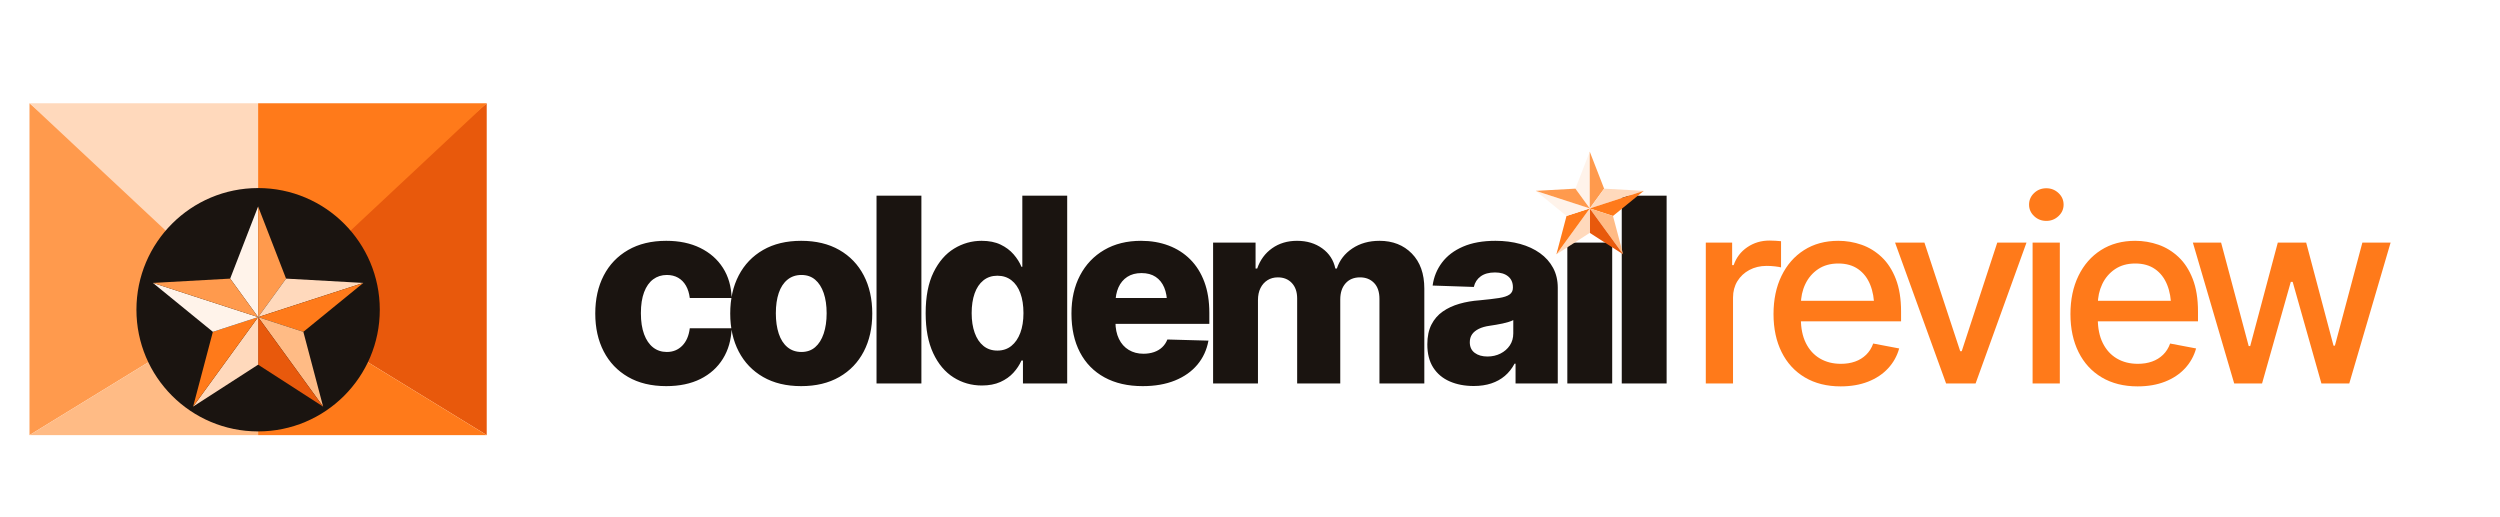
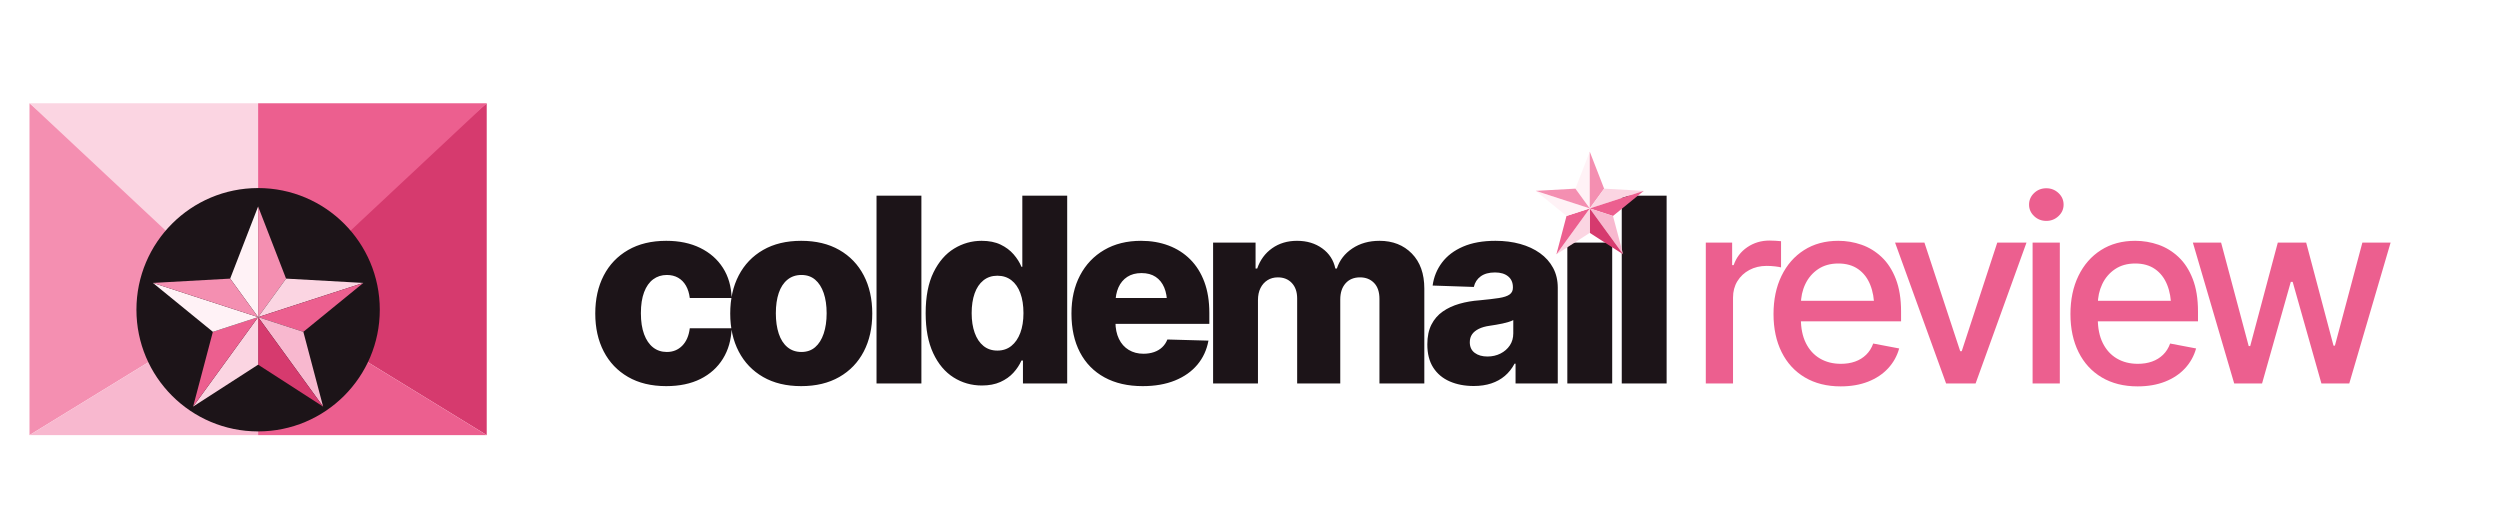
<svg xmlns="http://www.w3.org/2000/svg" viewBox="0 0 678 140" width="678" height="140">
-   <path d="M8.00 28.00L8.00 118.00L70.00 80.00Z" fill="#ff9a4d" />
-   <path d="M132.00 28.00L132.00 118.00L70.00 80.00Z" fill="#e8590c" />
-   <path d="M8.00 118.00L70.00 118.00L70.00 80.00Z" fill="#ffbb85" />
-   <path d="M70.00 118.00L132.00 118.00L70.00 80.00Z" fill="#ff7a1a" />
-   <path d="M8.00 28.00L70.00 28.00L70.00 86.00Z" fill="#ffd9bc" />
-   <path d="M70.00 28.00L132.00 28.00L70.00 86.00Z" fill="#ff7a1a" />
-   <circle cx="70.00" cy="84.00" r="33.00" fill="#1a1410" />
-   <path d="M70.00 86.00L62.42 75.56L70.00 56.00Z" fill="#fff3ea" />
-   <path d="M70.00 86.00L70.00 56.00L77.58 75.56Z" fill="#ff9a4d" />
-   <path d="M70.00 86.00L77.58 75.56L98.53 76.73Z" fill="#ffd9bc" />
-   <path d="M70.00 86.00L98.53 76.73L82.27 89.99Z" fill="#ff7a1a" />
-   <path d="M70.00 86.00L82.27 89.99L87.63 110.27Z" fill="#ffbb85" />
-   <path d="M70.00 86.00L87.63 110.27L70.00 98.90Z" fill="#e8590c" />
-   <path d="M70.00 86.00L70.00 98.90L52.37 110.27Z" fill="#ffd9bc" />
-   <path d="M70.00 86.00L52.37 110.27L57.73 89.99Z" fill="#ff7a1a" />
-   <path d="M70.00 86.00L57.73 89.99L41.47 76.73Z" fill="#fff3ea" />
-   <path d="M70.00 86.00L41.47 76.73L62.42 75.56Z" fill="#ff9a4d" />
-   <path d="M180.679 104.718Q174.629 104.718 170.322 102.223Q166.016 99.728 163.726 95.301Q161.436 90.875 161.436 85.03Q161.436 79.151 163.726 74.725Q166.016 70.299 170.339 67.804Q174.663 65.309 180.679 65.309Q185.977 65.309 189.907 67.24Q193.838 69.171 196.06 72.64Q198.281 76.109 198.418 80.826H187.07Q186.831 78.878 186.028 77.477Q185.225 76.075 183.909 75.323Q182.593 74.571 180.85 74.571Q178.73 74.571 177.141 75.75Q175.552 76.93 174.68 79.237Q173.809 81.544 173.809 84.928Q173.809 88.312 174.68 90.653Q175.552 92.994 177.124 94.225Q178.696 95.455 180.85 95.455Q183.345 95.455 185.02 93.763Q186.694 92.071 187.07 89.029H198.418Q198.247 93.746 196.06 97.284Q193.872 100.821 189.976 102.77Q186.079 104.718 180.679 104.718ZM217.28 104.718Q211.264 104.718 206.957 102.24Q202.651 99.762 200.344 95.335Q198.037 90.909 198.037 85.03Q198.037 79.117 200.344 74.691Q202.651 70.265 206.957 67.787Q211.264 65.309 217.28 65.309Q223.295 65.309 227.619 67.787Q231.943 70.265 234.25 74.691Q236.557 79.117 236.557 85.03Q236.557 90.909 234.25 95.335Q231.943 99.762 227.619 102.24Q223.295 104.718 217.28 104.718ZM217.348 95.455Q219.57 95.455 221.074 94.156Q222.578 92.857 223.381 90.482Q224.184 88.106 224.184 84.962Q224.184 81.783 223.381 79.459Q222.578 77.135 221.074 75.853Q219.57 74.571 217.348 74.571Q215.126 74.571 213.554 75.853Q211.982 77.135 211.196 79.459Q210.41 81.783 210.41 84.962Q210.41 88.106 211.196 90.482Q211.982 92.857 213.554 94.156Q215.126 95.455 217.348 95.455ZM249.882 53.072V104.0H237.714V53.072ZM266.282 104.547Q262.078 104.547 258.609 102.359Q255.14 100.172 253.089 95.797Q251.038 91.422 251.038 84.928Q251.038 78.194 253.175 73.854Q255.311 69.513 258.763 67.411Q262.215 65.309 266.214 65.309Q269.222 65.309 271.358 66.334Q273.494 67.359 274.896 68.983Q276.297 70.606 277.015 72.35H277.254V53.072H289.422V104.0H277.425V97.779H277.015Q276.229 99.557 274.827 101.095Q273.426 102.633 271.307 103.59Q269.188 104.547 266.282 104.547ZM270.487 95.079Q272.708 95.079 274.28 93.814Q275.853 92.55 276.707 90.277Q277.562 88.004 277.562 84.928Q277.562 81.783 276.724 79.51Q275.887 77.237 274.298 76.007Q272.708 74.776 270.487 74.776Q268.265 74.776 266.693 76.041Q265.12 77.306 264.317 79.579Q263.514 81.852 263.514 84.928Q263.514 87.97 264.334 90.26Q265.154 92.55 266.71 93.814Q268.265 95.079 270.487 95.079ZM309.89 104.718Q303.875 104.718 299.534 102.342Q295.193 99.967 292.886 95.558Q290.579 91.148 290.579 85.03Q290.579 79.117 292.903 74.691Q295.227 70.265 299.465 67.787Q303.704 65.309 309.446 65.309Q313.513 65.309 316.914 66.59Q320.315 67.872 322.793 70.35Q325.271 72.828 326.621 76.451Q327.971 80.074 327.971 84.825V87.833H294.783V80.826H322.195L316.521 82.467Q316.521 79.835 315.735 77.972Q314.949 76.109 313.411 75.084Q311.873 74.059 309.583 74.059Q307.293 74.059 305.72 75.084Q304.148 76.109 303.328 77.938Q302.507 79.767 302.507 82.262V87.286Q302.507 89.952 303.447 91.9Q304.387 93.849 306.113 94.891Q307.839 95.934 310.095 95.934Q311.668 95.934 312.966 95.489Q314.265 95.045 315.188 94.173Q316.111 93.302 316.589 92.071L327.732 92.379Q327.048 96.139 324.724 98.907Q322.4 101.676 318.64 103.197Q314.88 104.718 309.89 104.718ZM328.991 104.0V65.787H340.51V72.828H340.954Q342.15 69.342 345.004 67.325Q347.858 65.309 351.755 65.309Q355.754 65.309 358.591 67.359Q361.428 69.41 362.146 72.828H362.556Q363.649 69.444 366.76 67.376Q369.87 65.309 374.108 65.309Q379.509 65.309 382.893 68.761Q386.276 72.213 386.276 78.263V104.0H374.108V81.065Q374.108 78.229 372.639 76.725Q371.169 75.221 368.845 75.221Q366.35 75.221 364.914 76.844Q363.479 78.468 363.479 81.202V104.0H351.789V80.929Q351.789 78.297 350.354 76.759Q348.918 75.221 346.56 75.221Q344.953 75.221 343.74 75.99Q342.526 76.759 341.843 78.126Q341.159 79.493 341.159 81.407V104.0ZM399.669 104.684Q396.012 104.684 393.158 103.436Q390.304 102.188 388.698 99.693Q387.091 97.198 387.091 93.404Q387.091 90.226 388.202 88.038Q389.313 85.851 391.278 84.483Q393.244 83.116 395.807 82.381Q398.371 81.646 401.276 81.441Q404.523 81.134 406.505 80.826Q408.488 80.519 409.393 79.869Q410.299 79.22 410.299 78.058V77.887Q410.299 76.007 409 74.947Q407.702 73.888 405.446 73.888Q403.019 73.888 401.566 74.947Q400.114 76.007 399.704 77.818L388.527 77.442Q389.005 73.956 391.073 71.205Q393.141 68.453 396.781 66.881Q400.421 65.309 405.582 65.309Q409.205 65.309 412.282 66.163Q415.358 67.018 417.648 68.658Q419.938 70.299 421.203 72.657Q422.467 75.016 422.467 78.023V104.0H411.017V98.634H410.744Q409.684 100.616 408.112 101.949Q406.539 103.282 404.437 103.983Q402.335 104.684 399.669 104.684ZM403.395 96.686Q405.343 96.686 406.933 95.882Q408.522 95.079 409.462 93.678Q410.402 92.276 410.402 90.396V86.808Q409.889 87.081 409.154 87.303Q408.419 87.525 407.531 87.73Q406.642 87.936 405.736 88.072Q404.83 88.209 404.01 88.346Q402.267 88.585 401.054 89.183Q399.84 89.781 399.225 90.67Q398.61 91.559 398.61 92.823Q398.61 94.703 399.943 95.694Q401.276 96.686 403.395 96.686ZM425.059 104.0V65.787H437.227V104.0ZM451.988 53.072V104.0H439.82V53.072Z" fill="#1a1410" />
-   <path d="M462.613 104.0V65.787H469.757V71.905H470.167Q471.227 68.829 473.875 67.035Q476.524 65.24 479.874 65.24Q480.558 65.24 481.498 65.292Q482.438 65.343 483.019 65.411V72.521Q482.574 72.384 481.429 72.247Q480.284 72.11 479.122 72.11Q476.49 72.11 474.422 73.221Q472.354 74.332 471.175 76.263Q469.996 78.194 469.996 80.724V104.0ZM499.196 104.786Q493.591 104.786 489.489 102.359Q485.388 99.933 483.183 95.506Q480.979 91.08 480.979 85.167Q480.979 79.288 483.149 74.811Q485.32 70.333 489.267 67.821Q493.215 65.309 498.547 65.309Q501.794 65.309 504.836 66.368Q507.878 67.428 510.305 69.718Q512.732 72.008 514.15 75.665Q515.569 79.322 515.569 84.483V87.149H485.183V81.578H511.74L508.288 83.424Q508.288 79.903 507.195 77.203Q506.101 74.503 503.93 72.982Q501.76 71.461 498.547 71.461Q495.334 71.461 493.061 72.999Q490.788 74.537 489.592 77.066Q488.396 79.596 488.396 82.604V86.397Q488.396 90.328 489.763 93.062Q491.13 95.797 493.574 97.232Q496.018 98.668 499.265 98.668Q501.384 98.668 503.11 98.053Q504.836 97.438 506.101 96.207Q507.365 94.977 508.015 93.165L515.056 94.498Q514.201 97.574 512.048 99.898Q509.895 102.223 506.631 103.504Q503.366 104.786 499.196 104.786ZM549.588 65.787 535.78 104.0H527.782L513.939 65.787H521.903L531.61 95.25H532.02L541.659 65.787ZM551.24 104.0V65.787H558.623V104.0ZM554.965 59.908Q553.017 59.908 551.65 58.609Q550.283 57.311 550.283 55.499Q550.283 53.653 551.65 52.354Q553.017 51.056 554.965 51.056Q556.879 51.056 558.264 52.354Q559.648 53.653 559.648 55.499Q559.648 57.311 558.264 58.609Q556.879 59.908 554.965 59.908ZM579.722 104.786Q574.117 104.786 570.015 102.359Q565.914 99.933 563.709 95.506Q561.505 91.08 561.505 85.167Q561.505 79.288 563.675 74.811Q565.846 70.333 569.793 67.821Q573.741 65.309 579.073 65.309Q582.32 65.309 585.362 66.368Q588.404 67.428 590.831 69.718Q593.258 72.008 594.676 75.665Q596.095 79.322 596.095 84.483V87.149H565.709V81.578H592.266L588.814 83.424Q588.814 79.903 587.721 77.203Q586.627 74.503 584.456 72.982Q582.286 71.461 579.073 71.461Q575.86 71.461 573.587 72.999Q571.314 74.537 570.118 77.066Q568.922 79.596 568.922 82.604V86.397Q568.922 90.328 570.289 93.062Q571.656 95.797 574.1 97.232Q576.544 98.668 579.791 98.668Q581.91 98.668 583.636 98.053Q585.362 97.438 586.627 96.207Q587.891 94.977 588.541 93.165L595.582 94.498Q594.727 97.574 592.574 99.898Q590.421 102.223 587.157 103.504Q583.892 104.786 579.722 104.786ZM605.915 104.0 594.704 65.787H602.36L609.846 93.849H610.256L617.741 65.787H625.432L632.849 93.746H633.225L640.676 65.787H648.332L637.121 104.0H629.567L621.774 76.451H621.262L613.469 104.0Z" fill="#ff7a1a" />
-   <path d="M431.14 56.52L427.25 51.16L431.14 41.12Z" fill="#fff3ea" />
-   <path d="M431.14 56.52L431.14 41.12L435.04 51.16Z" fill="#ff9a4d" />
-   <path d="M431.14 56.52L435.04 51.16L445.79 51.76Z" fill="#ffd9bc" />
-   <path d="M431.14 56.52L445.79 51.76L437.44 58.57Z" fill="#ff7a1a" />
-   <path d="M431.14 56.52L437.44 58.57L440.20 68.98Z" fill="#ffbb85" />
-   <path d="M431.14 56.52L440.20 68.98L431.14 63.15Z" fill="#e8590c" />
-   <path d="M431.14 56.52L431.14 63.15L422.09 68.98Z" fill="#ffd9bc" />
-   <path d="M431.14 56.52L422.09 68.98L424.84 58.57Z" fill="#ff7a1a" />
-   <path d="M431.14 56.52L424.84 58.57L416.49 51.76Z" fill="#fff3ea" />
-   <path d="M431.14 56.52L416.49 51.76L427.25 51.16Z" fill="#ff9a4d" />
+   <path d="M8.00 28.00L8.00 118.00L70.00 80.00Z" fill="#f48fb1" />
+   <path d="M132.00 28.00L132.00 118.00L70.00 80.00Z" fill="#d63a6e" />
+   <path d="M8.00 118.00L70.00 118.00L70.00 80.00Z" fill="#f8b8cf" />
+   <path d="M70.00 118.00L132.00 118.00L70.00 80.00Z" fill="#ec5f8f" />
+   <path d="M8.00 28.00L70.00 28.00L70.00 86.00Z" fill="#fbd5e2" />
+   <path d="M70.00 28.00L132.00 28.00L70.00 86.00Z" fill="#ec5f8f" />
+   <circle cx="70.00" cy="84.00" r="33.00" fill="#1c1418" />
+   <path d="M70.00 86.00L62.42 75.56L70.00 56.00Z" fill="#fff2f6" />
+   <path d="M70.00 86.00L70.00 56.00L77.58 75.56Z" fill="#f48fb1" />
+   <path d="M70.00 86.00L77.58 75.56L98.53 76.73Z" fill="#fbd5e2" />
+   <path d="M70.00 86.00L98.53 76.73L82.27 89.99Z" fill="#ec5f8f" />
+   <path d="M70.00 86.00L82.27 89.99L87.63 110.27Z" fill="#f8b8cf" />
+   <path d="M70.00 86.00L87.63 110.27L70.00 98.90Z" fill="#d63a6e" />
+   <path d="M70.00 86.00L70.00 98.90L52.37 110.27Z" fill="#fbd5e2" />
+   <path d="M70.00 86.00L52.37 110.27L57.73 89.99Z" fill="#ec5f8f" />
+   <path d="M70.00 86.00L57.73 89.99L41.47 76.73Z" fill="#fff2f6" />
+   <path d="M70.00 86.00L41.47 76.73L62.42 75.56Z" fill="#f48fb1" />
+   <path d="M180.679 104.718Q174.629 104.718 170.322 102.223Q166.016 99.728 163.726 95.301Q161.436 90.875 161.436 85.03Q161.436 79.151 163.726 74.725Q166.016 70.299 170.339 67.804Q174.663 65.309 180.679 65.309Q185.977 65.309 189.907 67.24Q193.838 69.171 196.06 72.64Q198.281 76.109 198.418 80.826H187.07Q186.831 78.878 186.028 77.477Q185.225 76.075 183.909 75.323Q182.593 74.571 180.85 74.571Q178.73 74.571 177.141 75.75Q175.552 76.93 174.68 79.237Q173.809 81.544 173.809 84.928Q173.809 88.312 174.68 90.653Q175.552 92.994 177.124 94.225Q178.696 95.455 180.85 95.455Q183.345 95.455 185.02 93.763Q186.694 92.071 187.07 89.029H198.418Q198.247 93.746 196.06 97.284Q193.872 100.821 189.976 102.77Q186.079 104.718 180.679 104.718ZM217.28 104.718Q211.264 104.718 206.957 102.24Q202.651 99.762 200.344 95.335Q198.037 90.909 198.037 85.03Q198.037 79.117 200.344 74.691Q202.651 70.265 206.957 67.787Q211.264 65.309 217.28 65.309Q223.295 65.309 227.619 67.787Q231.943 70.265 234.25 74.691Q236.557 79.117 236.557 85.03Q236.557 90.909 234.25 95.335Q231.943 99.762 227.619 102.24Q223.295 104.718 217.28 104.718ZM217.348 95.455Q219.57 95.455 221.074 94.156Q222.578 92.857 223.381 90.482Q224.184 88.106 224.184 84.962Q224.184 81.783 223.381 79.459Q222.578 77.135 221.074 75.853Q219.57 74.571 217.348 74.571Q215.126 74.571 213.554 75.853Q211.982 77.135 211.196 79.459Q210.41 81.783 210.41 84.962Q210.41 88.106 211.196 90.482Q211.982 92.857 213.554 94.156Q215.126 95.455 217.348 95.455ZM249.882 53.072V104.0H237.714V53.072ZM266.282 104.547Q262.078 104.547 258.609 102.359Q255.14 100.172 253.089 95.797Q251.038 91.422 251.038 84.928Q251.038 78.194 253.175 73.854Q255.311 69.513 258.763 67.411Q262.215 65.309 266.214 65.309Q269.222 65.309 271.358 66.334Q273.494 67.359 274.896 68.983Q276.297 70.606 277.015 72.35H277.254V53.072H289.422V104.0H277.425V97.779H277.015Q276.229 99.557 274.827 101.095Q273.426 102.633 271.307 103.59Q269.188 104.547 266.282 104.547ZM270.487 95.079Q272.708 95.079 274.28 93.814Q275.853 92.55 276.707 90.277Q277.562 88.004 277.562 84.928Q277.562 81.783 276.724 79.51Q275.887 77.237 274.298 76.007Q272.708 74.776 270.487 74.776Q268.265 74.776 266.693 76.041Q265.12 77.306 264.317 79.579Q263.514 81.852 263.514 84.928Q263.514 87.97 264.334 90.26Q265.154 92.55 266.71 93.814Q268.265 95.079 270.487 95.079ZM309.89 104.718Q303.875 104.718 299.534 102.342Q295.193 99.967 292.886 95.558Q290.579 91.148 290.579 85.03Q290.579 79.117 292.903 74.691Q295.227 70.265 299.465 67.787Q303.704 65.309 309.446 65.309Q313.513 65.309 316.914 66.59Q320.315 67.872 322.793 70.35Q325.271 72.828 326.621 76.451Q327.971 80.074 327.971 84.825V87.833H294.783V80.826H322.195L316.521 82.467Q316.521 79.835 315.735 77.972Q314.949 76.109 313.411 75.084Q311.873 74.059 309.583 74.059Q307.293 74.059 305.72 75.084Q304.148 76.109 303.328 77.938Q302.507 79.767 302.507 82.262V87.286Q302.507 89.952 303.447 91.9Q304.387 93.849 306.113 94.891Q307.839 95.934 310.095 95.934Q311.668 95.934 312.966 95.489Q314.265 95.045 315.188 94.173Q316.111 93.302 316.589 92.071L327.732 92.379Q327.048 96.139 324.724 98.907Q322.4 101.676 318.64 103.197Q314.88 104.718 309.89 104.718ZM328.991 104.0V65.787H340.51V72.828H340.954Q342.15 69.342 345.004 67.325Q347.858 65.309 351.755 65.309Q355.754 65.309 358.591 67.359Q361.428 69.41 362.146 72.828H362.556Q363.649 69.444 366.76 67.376Q369.87 65.309 374.108 65.309Q379.509 65.309 382.893 68.761Q386.276 72.213 386.276 78.263V104.0H374.108V81.065Q374.108 78.229 372.639 76.725Q371.169 75.221 368.845 75.221Q366.35 75.221 364.914 76.844Q363.479 78.468 363.479 81.202V104.0H351.789V80.929Q351.789 78.297 350.354 76.759Q348.918 75.221 346.56 75.221Q344.953 75.221 343.74 75.99Q342.526 76.759 341.843 78.126Q341.159 79.493 341.159 81.407V104.0ZM399.669 104.684Q396.012 104.684 393.158 103.436Q390.304 102.188 388.698 99.693Q387.091 97.198 387.091 93.404Q387.091 90.226 388.202 88.038Q389.313 85.851 391.278 84.483Q393.244 83.116 395.807 82.381Q398.371 81.646 401.276 81.441Q404.523 81.134 406.505 80.826Q408.488 80.519 409.393 79.869Q410.299 79.22 410.299 78.058V77.887Q410.299 76.007 409 74.947Q407.702 73.888 405.446 73.888Q403.019 73.888 401.566 74.947Q400.114 76.007 399.704 77.818L388.527 77.442Q389.005 73.956 391.073 71.205Q393.141 68.453 396.781 66.881Q400.421 65.309 405.582 65.309Q409.205 65.309 412.282 66.163Q415.358 67.018 417.648 68.658Q419.938 70.299 421.203 72.657Q422.467 75.016 422.467 78.023V104.0H411.017V98.634H410.744Q409.684 100.616 408.112 101.949Q406.539 103.282 404.437 103.983Q402.335 104.684 399.669 104.684ZM403.395 96.686Q405.343 96.686 406.933 95.882Q408.522 95.079 409.462 93.678Q410.402 92.276 410.402 90.396V86.808Q409.889 87.081 409.154 87.303Q408.419 87.525 407.531 87.73Q406.642 87.936 405.736 88.072Q404.83 88.209 404.01 88.346Q402.267 88.585 401.054 89.183Q399.84 89.781 399.225 90.67Q398.61 91.559 398.61 92.823Q398.61 94.703 399.943 95.694Q401.276 96.686 403.395 96.686ZM425.059 104.0V65.787H437.227V104.0ZM451.988 53.072V104.0H439.82V53.072Z" fill="#1c1418" />
+   <path d="M462.613 104.0V65.787H469.757V71.905H470.167Q471.227 68.829 473.875 67.035Q476.524 65.24 479.874 65.24Q480.558 65.24 481.498 65.292Q482.438 65.343 483.019 65.411V72.521Q482.574 72.384 481.429 72.247Q480.284 72.11 479.122 72.11Q476.49 72.11 474.422 73.221Q472.354 74.332 471.175 76.263Q469.996 78.194 469.996 80.724V104.0ZM499.196 104.786Q493.591 104.786 489.489 102.359Q485.388 99.933 483.183 95.506Q480.979 91.08 480.979 85.167Q480.979 79.288 483.149 74.811Q485.32 70.333 489.267 67.821Q493.215 65.309 498.547 65.309Q501.794 65.309 504.836 66.368Q507.878 67.428 510.305 69.718Q512.732 72.008 514.15 75.665Q515.569 79.322 515.569 84.483V87.149H485.183V81.578H511.74L508.288 83.424Q508.288 79.903 507.195 77.203Q506.101 74.503 503.93 72.982Q501.76 71.461 498.547 71.461Q495.334 71.461 493.061 72.999Q490.788 74.537 489.592 77.066Q488.396 79.596 488.396 82.604V86.397Q488.396 90.328 489.763 93.062Q491.13 95.797 493.574 97.232Q496.018 98.668 499.265 98.668Q501.384 98.668 503.11 98.053Q504.836 97.438 506.101 96.207Q507.365 94.977 508.015 93.165L515.056 94.498Q514.201 97.574 512.048 99.898Q509.895 102.223 506.631 103.504Q503.366 104.786 499.196 104.786ZM549.588 65.787 535.78 104.0H527.782L513.939 65.787H521.903L531.61 95.25H532.02L541.659 65.787ZM551.24 104.0V65.787H558.623V104.0ZM554.965 59.908Q553.017 59.908 551.65 58.609Q550.283 57.311 550.283 55.499Q550.283 53.653 551.65 52.354Q553.017 51.056 554.965 51.056Q556.879 51.056 558.264 52.354Q559.648 53.653 559.648 55.499Q559.648 57.311 558.264 58.609Q556.879 59.908 554.965 59.908ZM579.722 104.786Q574.117 104.786 570.015 102.359Q565.914 99.933 563.709 95.506Q561.505 91.08 561.505 85.167Q561.505 79.288 563.675 74.811Q565.846 70.333 569.793 67.821Q573.741 65.309 579.073 65.309Q582.32 65.309 585.362 66.368Q588.404 67.428 590.831 69.718Q593.258 72.008 594.676 75.665Q596.095 79.322 596.095 84.483V87.149H565.709V81.578H592.266L588.814 83.424Q588.814 79.903 587.721 77.203Q586.627 74.503 584.456 72.982Q582.286 71.461 579.073 71.461Q575.86 71.461 573.587 72.999Q571.314 74.537 570.118 77.066Q568.922 79.596 568.922 82.604V86.397Q568.922 90.328 570.289 93.062Q571.656 95.797 574.1 97.232Q576.544 98.668 579.791 98.668Q581.91 98.668 583.636 98.053Q585.362 97.438 586.627 96.207Q587.891 94.977 588.541 93.165L595.582 94.498Q594.727 97.574 592.574 99.898Q590.421 102.223 587.157 103.504Q583.892 104.786 579.722 104.786ZM605.915 104.0 594.704 65.787H602.36L609.846 93.849H610.256L617.741 65.787H625.432L632.849 93.746H633.225L640.676 65.787H648.332L637.121 104.0H629.567L621.774 76.451H621.262L613.469 104.0Z" fill="#ec5f8f" />
+   <path d="M431.14 56.52L427.25 51.16L431.14 41.12Z" fill="#fff2f6" />
+   <path d="M431.14 56.52L431.14 41.12L435.04 51.16Z" fill="#f48fb1" />
+   <path d="M431.14 56.52L435.04 51.16L445.79 51.76Z" fill="#fbd5e2" />
+   <path d="M431.14 56.52L445.79 51.76L437.44 58.57Z" fill="#ec5f8f" />
+   <path d="M431.14 56.52L437.44 58.57L440.20 68.98Z" fill="#f8b8cf" />
+   <path d="M431.14 56.52L440.20 68.98L431.14 63.15Z" fill="#d63a6e" />
+   <path d="M431.14 56.52L431.14 63.15L422.09 68.98Z" fill="#fbd5e2" />
+   <path d="M431.14 56.52L422.09 68.98L424.84 58.57Z" fill="#ec5f8f" />
+   <path d="M431.14 56.52L424.84 58.57L416.49 51.76Z" fill="#fff2f6" />
+   <path d="M431.14 56.52L416.49 51.76L427.25 51.16Z" fill="#f48fb1" />
</svg>
